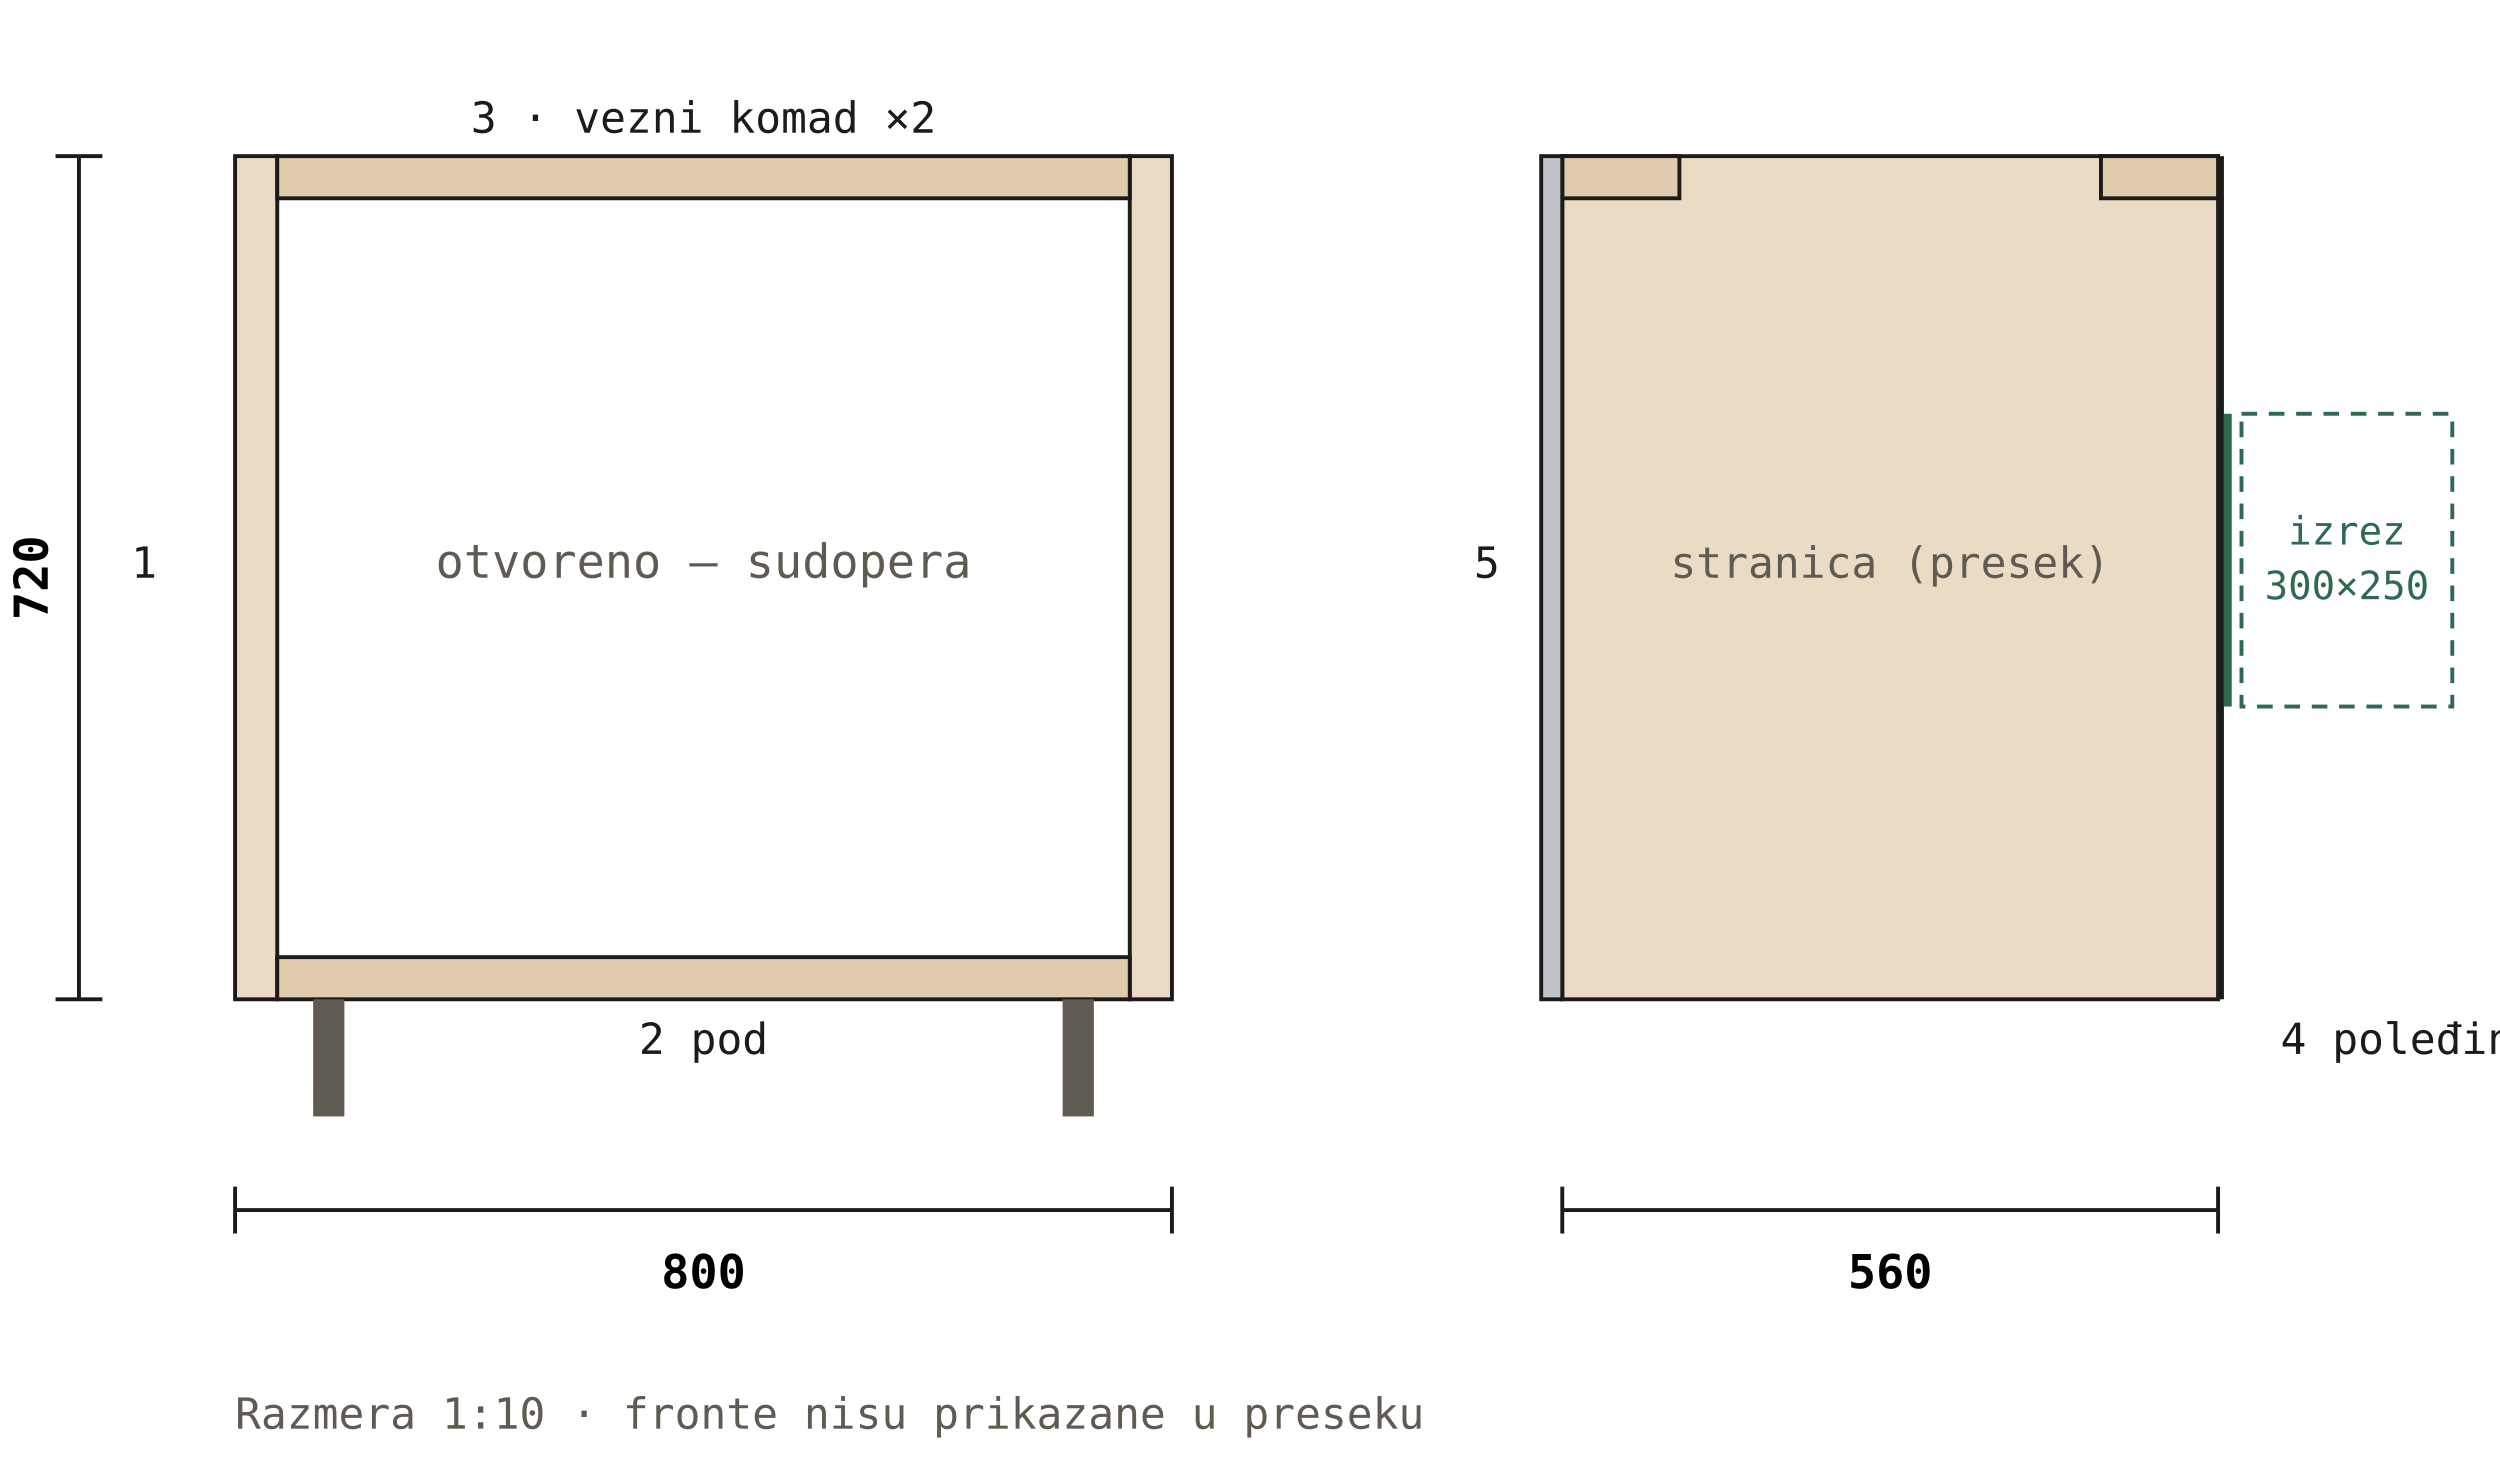
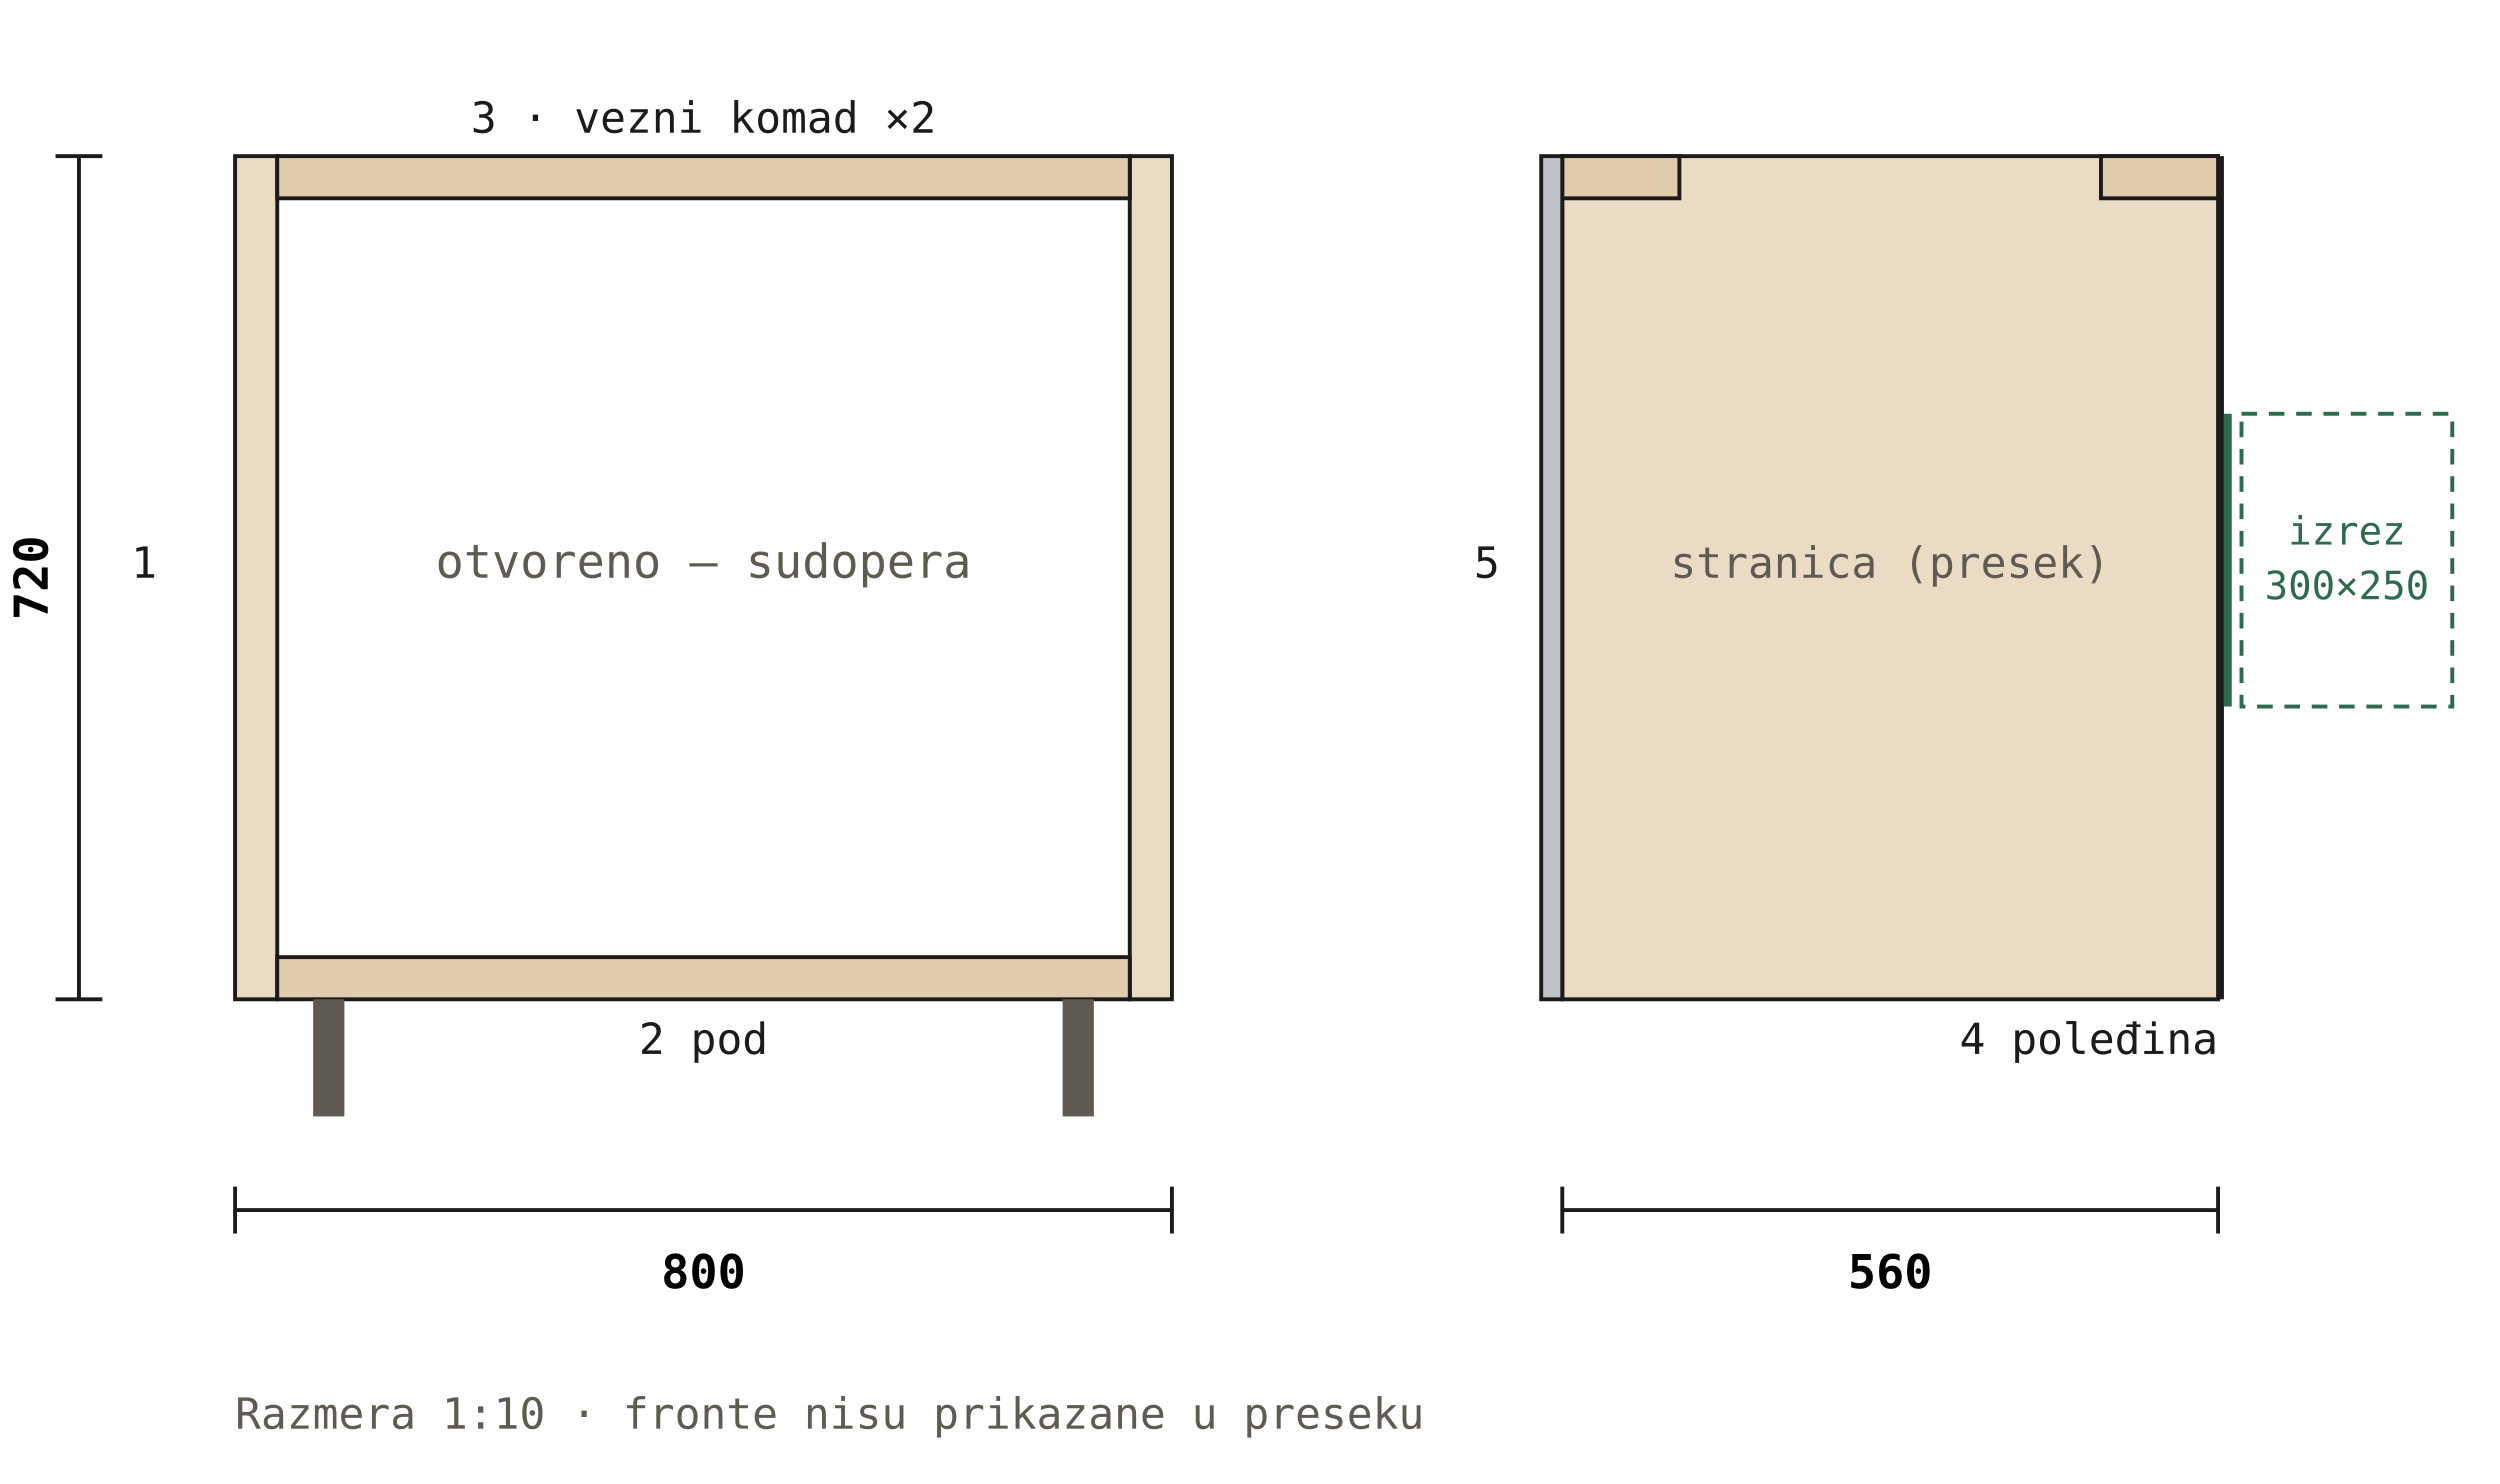
<svg xmlns="http://www.w3.org/2000/svg" viewBox="0 0 640 380" role="img" aria-label="D1: pogled spreda na korpus 800×720 sa označenim delovima i bočni presek dubine 560" width="300" height="178" style="font-family: &quot;IBM Plex Mono&quot;, ui-monospace, monospace; font-weight: 400; text-anchor: start; dominant-baseline: auto;">
  <g>
    <rect x="60" y="40" width="10.8" height="216" fill="#EADBC4" stroke="#1C1B19" />
    <rect x="289.2" y="40" width="10.8" height="216" fill="#EADBC4" stroke="#1C1B19" />
    <rect x="70.8" y="245.2" width="218.4" height="10.8" fill="#E0CCAD" stroke="#1C1B19" />
    <rect x="70.8" y="40" width="218.4" height="10.8" fill="#E0CCAD" stroke="#1C1B19" />
    <rect x="80" y="256" width="8" height="30" fill="#5F5A52" />
    <rect x="272" y="256" width="8" height="30" fill="#5F5A52" />
    <text x="180" y="148" text-anchor="middle" font-size="12" fill="#5F5A52" style="font-family: &quot;IBM Plex Mono&quot;, ui-monospace, monospace; font-weight: 400; text-anchor: middle; dominant-baseline: auto;">otvoreno — sudopera</text>
    <text x="40" y="148" text-anchor="end" font-size="11" fill="#1C1B19" style="font-family: &quot;IBM Plex Mono&quot;, ui-monospace, monospace; font-weight: 400; text-anchor: end; dominant-baseline: auto;">1</text>
    <text x="180" y="270" text-anchor="middle" font-size="11" fill="#1C1B19" style="font-family: &quot;IBM Plex Mono&quot;, ui-monospace, monospace; font-weight: 400; text-anchor: middle; dominant-baseline: auto;">2 pod</text>
    <text x="180" y="34" text-anchor="middle" font-size="11" fill="#1C1B19" style="font-family: &quot;IBM Plex Mono&quot;, ui-monospace, monospace; font-weight: 400; text-anchor: middle; dominant-baseline: auto;">3 · vezni komad ×2</text>
  </g>
  <line x1="60" y1="310" x2="300" y2="310" stroke="#1C1B19" />
  <line x1="60" y1="304" x2="60" y2="316" stroke="#1C1B19" />
  <line x1="300" y1="304" x2="300" y2="316" stroke="#1C1B19" />
  <text x="180" y="330" text-anchor="middle" font-size="12" font-weight="600" style="font-family: &quot;IBM Plex Mono&quot;, ui-monospace, monospace; font-weight: 600; text-anchor: middle; dominant-baseline: auto;">800</text>
  <line x1="20" y1="40" x2="20" y2="256" stroke="#1C1B19" />
  <line x1="14" y1="40" x2="26" y2="40" stroke="#1C1B19" />
  <line x1="14" y1="256" x2="26" y2="256" stroke="#1C1B19" />
  <text x="12" y="148" font-size="12" font-weight="600" transform="rotate(-90 12 148)" text-anchor="middle" style="font-family: &quot;IBM Plex Mono&quot;, ui-monospace, monospace; font-weight: 600; text-anchor: middle; dominant-baseline: auto;">720</text>
  <g>
    <rect x="400" y="40" width="168" height="216" fill="#EADBC4" stroke="#1C1B19" />
    <rect x="568" y="40" width="1.5" height="216" fill="#1C1B19" />
    <rect x="400" y="40" width="30" height="10.8" fill="#E0CCAD" stroke="#1C1B19" />
    <rect x="538" y="40" width="30" height="10.8" fill="#E0CCAD" stroke="#1C1B19" />
    <rect x="394.6" y="40" width="5.4" height="216" fill="#BFC3C7" stroke="#1C1B19" />
    <rect x="569.5" y="106" width="2" height="75" fill="#2E6B4E" />
    <rect x="574" y="106" width="54" height="75" fill="none" stroke="#2E6B4E" stroke-dasharray="4 3" />
    <text x="601" y="139.5" text-anchor="middle" font-size="10" fill="#2E6B4E" style="font-family: &quot;IBM Plex Mono&quot;, ui-monospace, monospace; font-weight: 400; text-anchor: middle; dominant-baseline: auto;">izrez</text>
    <text x="601" y="153.5" text-anchor="middle" font-size="10" fill="#2E6B4E" style="font-family: &quot;IBM Plex Mono&quot;, ui-monospace, monospace; font-weight: 400; text-anchor: middle; dominant-baseline: auto;">300×250</text>
    <text x="484" y="148" text-anchor="middle" font-size="11" fill="#5F5A52" style="font-family: &quot;IBM Plex Mono&quot;, ui-monospace, monospace; font-weight: 400; text-anchor: middle; dominant-baseline: auto;">stranica (presek)</text>
    <text x="384" y="148" text-anchor="end" font-size="11" fill="#1C1B19" style="font-family: &quot;IBM Plex Mono&quot;, ui-monospace, monospace; font-weight: 400; text-anchor: end; dominant-baseline: auto;">5</text>
-     <text x="584" y="270" font-size="11" fill="#1C1B19" style="font-family: &quot;IBM Plex Mono&quot;, ui-monospace, monospace; font-weight: 400; text-anchor: start; dominant-baseline: auto;">4 poleđina</text>
+     <text x="568" y="270" text-anchor="end" font-size="11" fill="#1C1B19" style="font-family: &quot;IBM Plex Mono&quot;, ui-monospace, monospace; font-weight: 400; text-anchor: end; dominant-baseline: auto;">4 poleđina</text>
    <line x1="400" y1="310" x2="568" y2="310" stroke="#1C1B19" />
    <line x1="400" y1="304" x2="400" y2="316" stroke="#1C1B19" />
    <line x1="568" y1="304" x2="568" y2="316" stroke="#1C1B19" />
    <text x="484" y="330" text-anchor="middle" font-size="12" font-weight="600" style="font-family: &quot;IBM Plex Mono&quot;, ui-monospace, monospace; font-weight: 600; text-anchor: middle; dominant-baseline: auto;">560</text>
  </g>
  <text x="60" y="366" font-size="11" fill="#5F5A52" style="font-family: &quot;IBM Plex Mono&quot;, ui-monospace, monospace; font-weight: 400; text-anchor: start; dominant-baseline: auto;">Razmera 1:10 · fronte nisu prikazane u preseku</text>
</svg>
